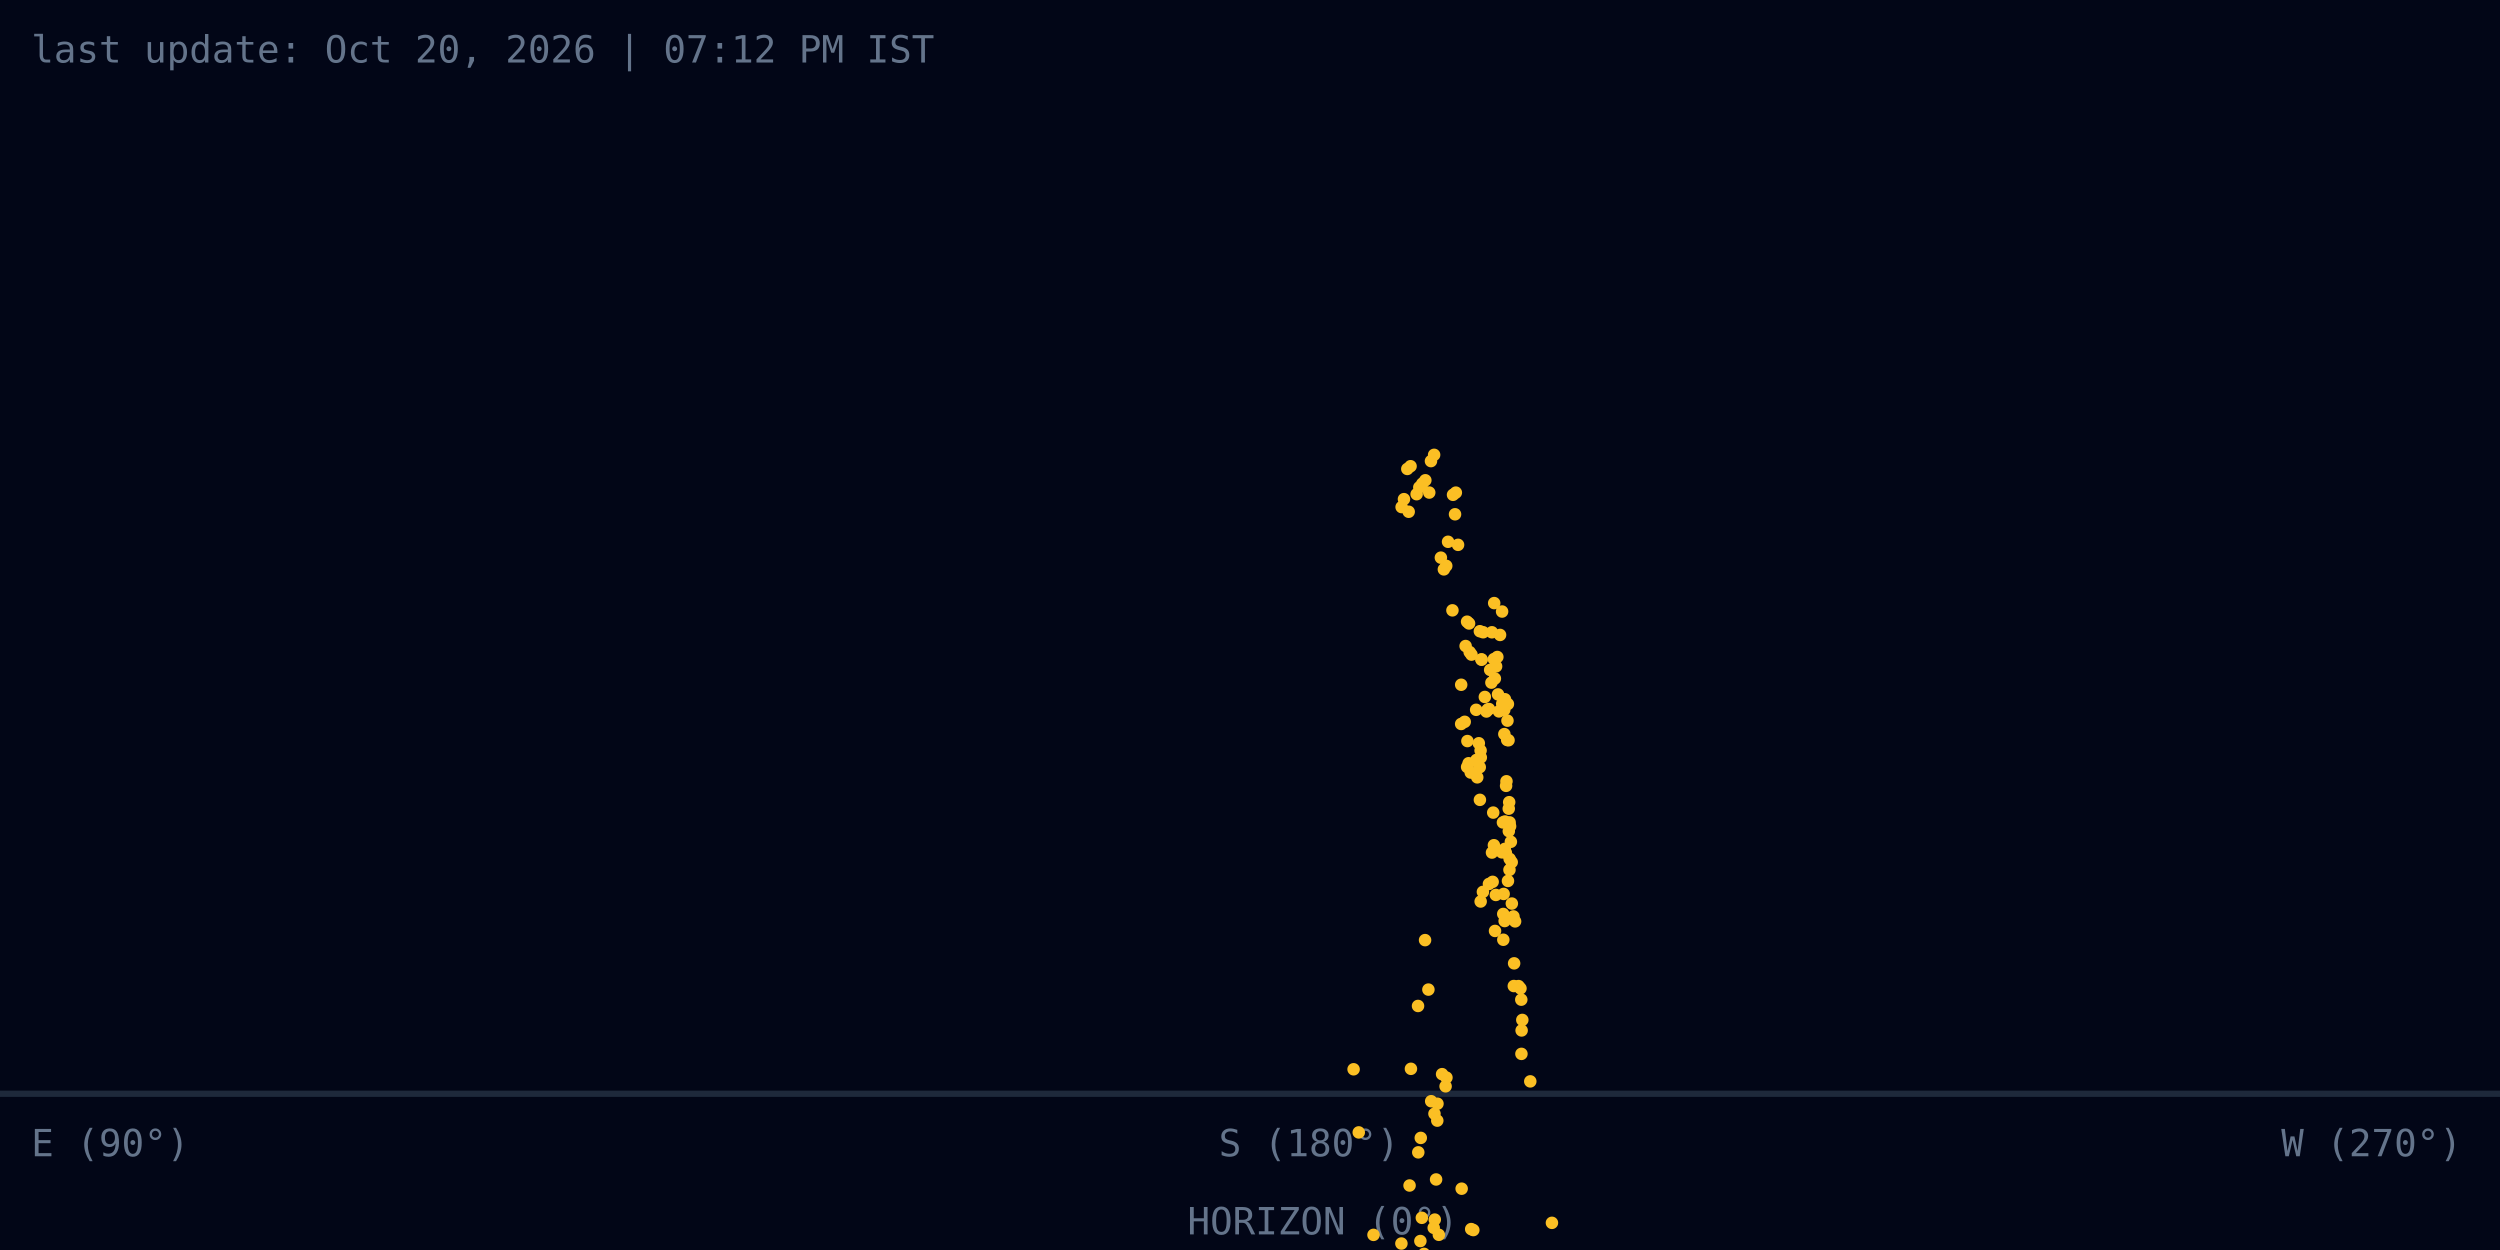
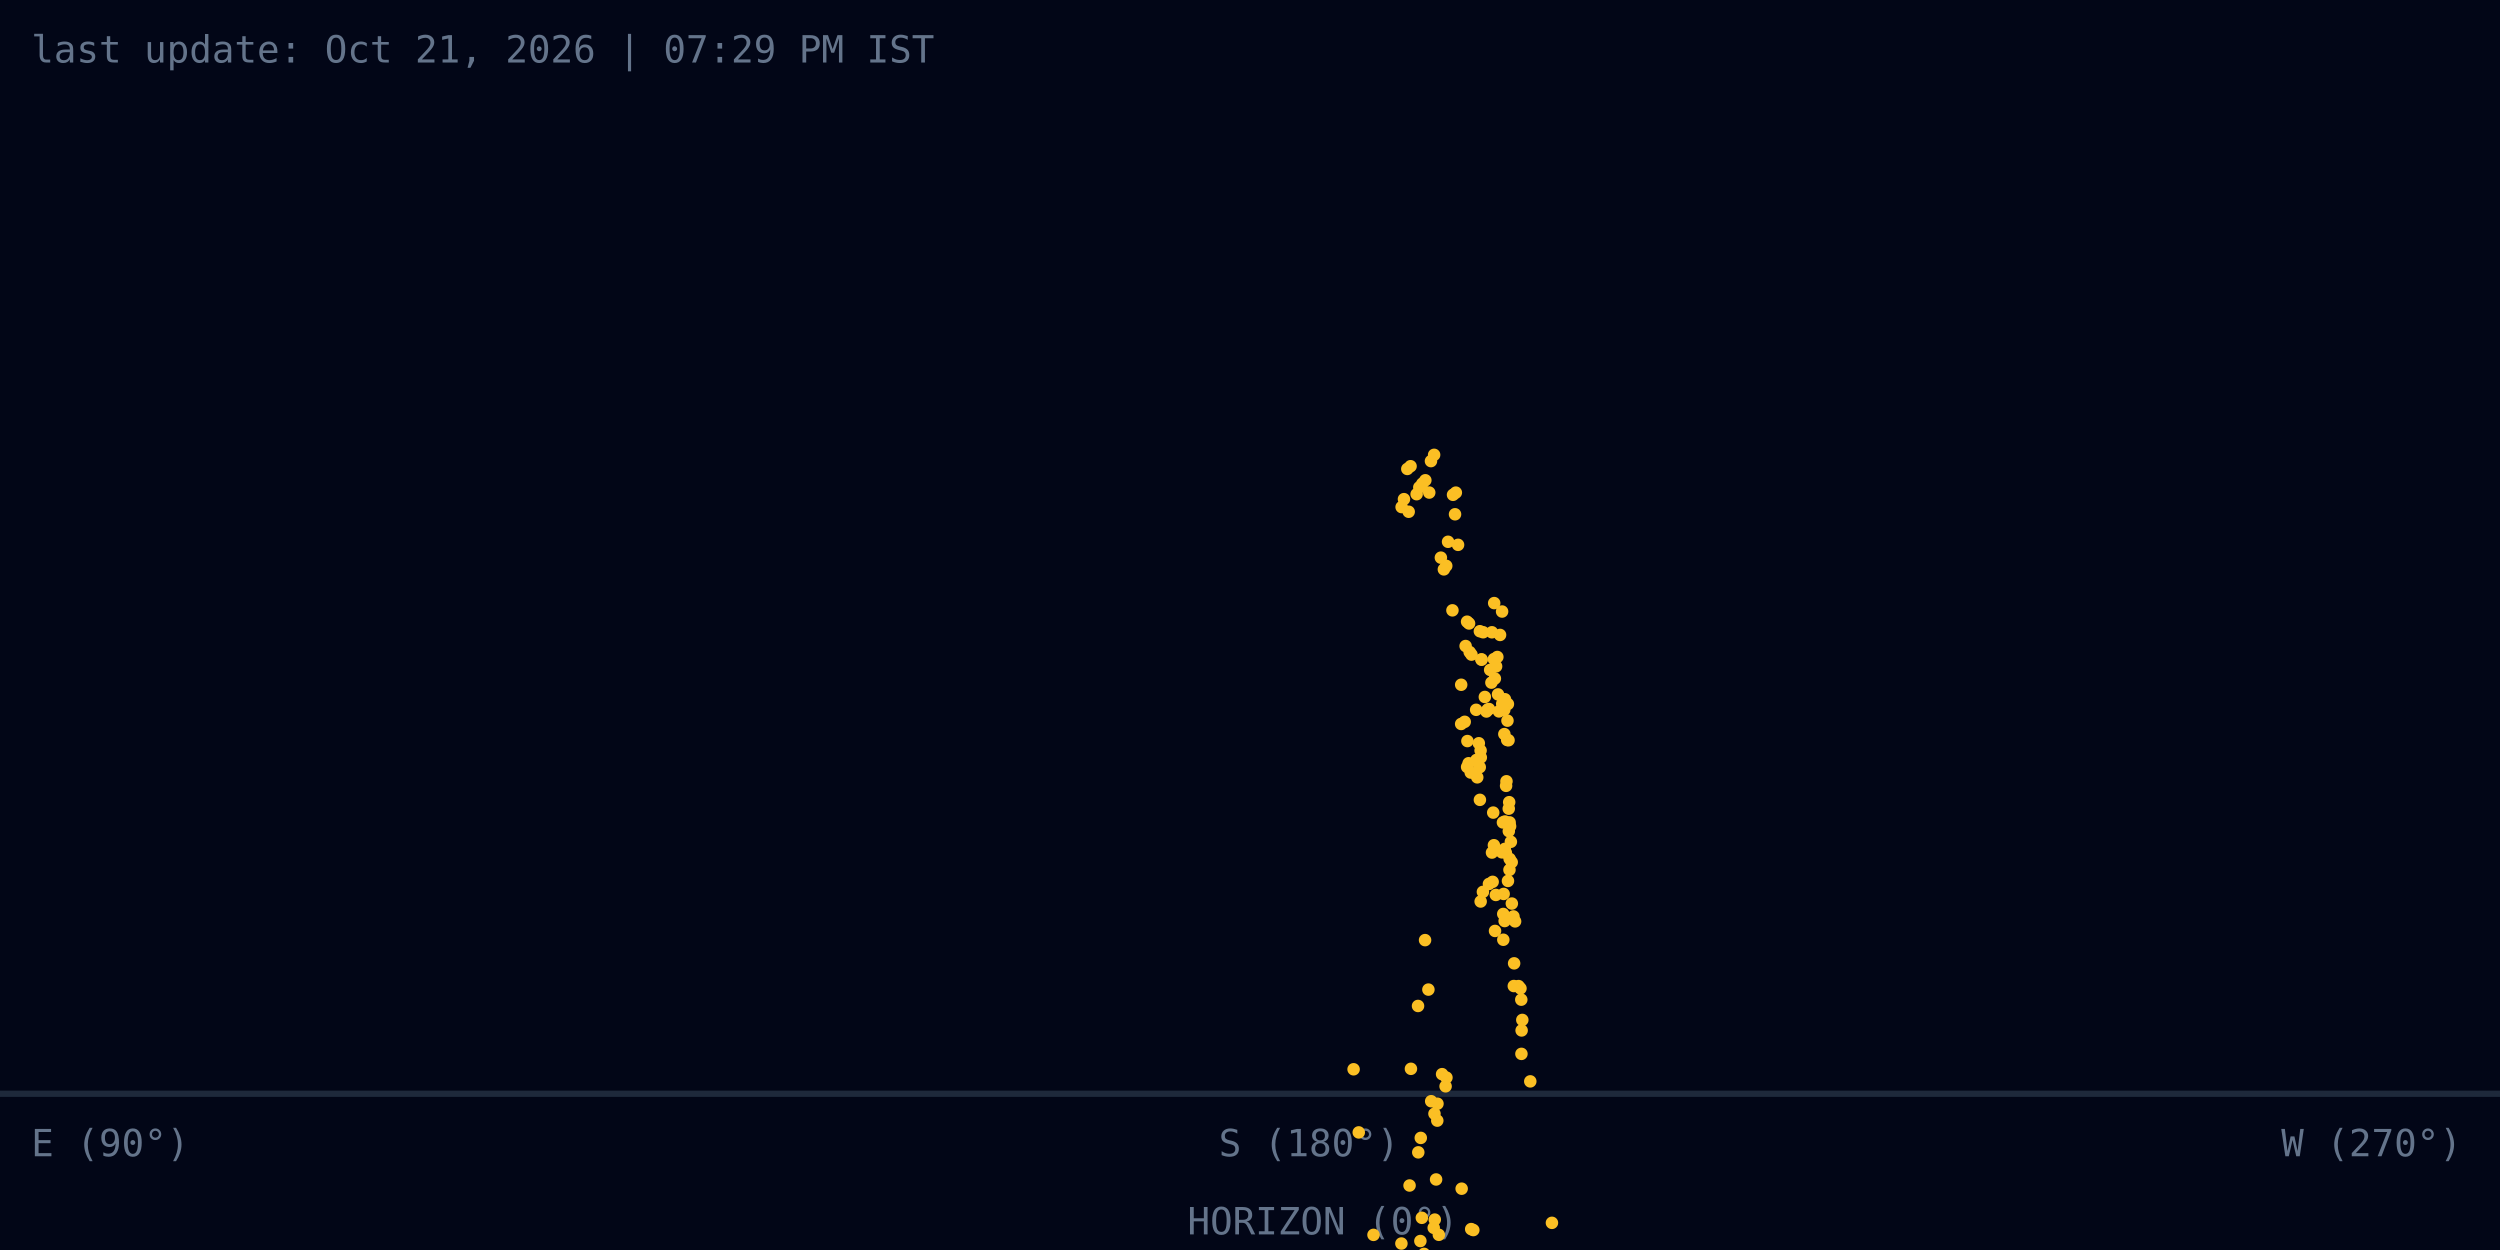
<svg xmlns="http://www.w3.org/2000/svg" width="800" height="400" viewBox="0 0 800 400">
  <rect width="800" height="400" fill="#020617" />
-   <text id="last-update" x="10" y="20" fill="#64748b" font-family="monospace">last update: Oct 20, 2026 | 07:12 PM IST</text>
+   <text id="last-update" x="10" y="20" fill="#64748b" font-family="monospace">last update: Oct 21, 2026 | 07:29 PM IST</text>
  <line x1="0" y1="350" x2="800" y2="350" stroke="#1e293b" stroke-width="2" />
  <text x="380" y="395" fill="#64748b" font-size="12" font-family="monospace">HORIZON (0°)</text>
  <text x="730" y="370" fill="#64748b" font-size="12" font-family="monospace">W (270°)</text>
  <text x="390" y="370" fill="#64748b" font-size="12" font-family="monospace">S (180°)</text>
  <text x="10" y="370" fill="#64748b" font-size="12" font-family="monospace">E (90°)</text>
  <g id="analemma-points">
    <circle cx=" 465.61" cy=" 164.57" r="2" fill="#fbbf24">
 </circle>
    <circle cx=" 467.57" cy=" 231.67" r="2" fill="#fbbf24">
 </circle>
    <circle cx=" 467.58" cy=" 219.12" r="2" fill="#fbbf24">
 </circle>
    <circle cx=" 468.71" cy=" 230.98" r="2" fill="#fbbf24">
 </circle>
    <circle cx=" 469.57" cy=" 237.14" r="2" fill="#fbbf24">
 </circle>
    <circle cx=" 469.00" cy=" 206.73" r="2" fill="#fbbf24">
 </circle>
    <circle cx=" 469.47" cy=" 198.94" r="2" fill="#fbbf24">
 </circle>
    <circle cx=" 470.10" cy=" 199.51" r="2" fill="#fbbf24">
 </circle>
    <circle cx=" 474.53" cy=" 285.41" r="2" fill="#fbbf24">
 </circle>
    <circle cx=" 472.47" cy=" 243.18" r="2" fill="#fbbf24">
 </circle>
    <circle cx=" 473.57" cy=" 255.95" r="2" fill="#fbbf24">
 </circle>
    <circle cx=" 473.22" cy=" 237.84" r="2" fill="#fbbf24">
 </circle>
    <circle cx=" 473.79" cy=" 240.17" r="2" fill="#fbbf24">
 </circle>
    <circle cx=" 473.56" cy=" 201.99" r="2" fill="#fbbf24">
 </circle>
    <circle cx=" 474.09" cy=" 210.99" r="2" fill="#fbbf24">
 </circle>
    <circle cx=" 478.41" cy=" 297.90" r="2" fill="#fbbf24">
 </circle>
    <circle cx=" 477.65" cy=" 282.19" r="2" fill="#fbbf24">
 </circle>
    <circle cx=" 477.44" cy=" 272.82" r="2" fill="#fbbf24">
 </circle>
    <circle cx=" 478.67" cy=" 286.38" r="2" fill="#fbbf24">
 </circle>
    <circle cx=" 478.05" cy=" 270.47" r="2" fill="#fbbf24">
 </circle>
    <circle cx=" 476.85" cy=" 214.37" r="2" fill="#fbbf24">
 </circle>
    <circle cx=" 477.25" cy=" 218.44" r="2" fill="#fbbf24">
 </circle>
    <circle cx=" 481.06" cy=" 300.72" r="2" fill="#fbbf24">
 </circle>
    <circle cx=" 481.04" cy=" 292.47" r="2" fill="#fbbf24">
 </circle>
    <circle cx=" 481.49" cy=" 294.73" r="2" fill="#fbbf24">
 </circle>
    <circle cx=" 481.17" cy=" 286.06" r="2" fill="#fbbf24">
 </circle>
    <circle cx=" 479.37" cy=" 222.21" r="2" fill="#fbbf24">
 </circle>
    <circle cx=" 479.67" cy=" 227.65" r="2" fill="#fbbf24">
 </circle>
    <circle cx=" 498.29" cy=" 411.31" r="2" fill="#fbbf24">
 </circle>
    <circle cx=" 498.34" cy=" 411.53" r="2" fill="#fbbf24">
 </circle>
    <circle cx=" 484.42" cy=" 315.53" r="2" fill="#fbbf24">
 </circle>
    <circle cx=" 486.86" cy=" 337.24" r="2" fill="#fbbf24">
 </circle>
    <circle cx=" 481.87" cy=" 272.88" r="2" fill="#fbbf24">
 </circle>
    <circle cx=" 482.55" cy=" 281.90" r="2" fill="#fbbf24">
 </circle>
    <circle cx=" 481.19" cy=" 226.61" r="2" fill="#fbbf24">
 </circle>
    <circle cx=" 481.39" cy=" 234.91" r="2" fill="#fbbf24">
 </circle>
    <circle cx=" 486.92" cy=" 329.74" r="2" fill="#fbbf24">
 </circle>
    <circle cx=" 483.03" cy=" 278.36" r="2" fill="#fbbf24">
 </circle>
    <circle cx=" 483.79" cy=" 289.14" r="2" fill="#fbbf24">
 </circle>
    <circle cx=" 485.93" cy=" 315.55" r="2" fill="#fbbf24">
 </circle>
    <circle cx=" 484.30" cy=" 293.26" r="2" fill="#fbbf24">
 </circle>
    <circle cx=" 482.30" cy=" 236.80" r="2" fill="#fbbf24">
 </circle>
    <circle cx=" 482.80" cy=" 258.78" r="2" fill="#fbbf24">
 </circle>
    <circle cx=" 501.22" cy=" 413.90" r="2" fill="#fbbf24">
 </circle>
    <circle cx=" 489.69" cy=" 346.04" r="2" fill="#fbbf24">
 </circle>
    <circle cx=" 486.81" cy=" 319.89" r="2" fill="#fbbf24">
 </circle>
    <circle cx=" 484.83" cy=" 294.84" r="2" fill="#fbbf24">
 </circle>
    <circle cx=" 486.55" cy=" 316.29" r="2" fill="#fbbf24">
 </circle>
    <circle cx=" 482.73" cy=" 236.88" r="2" fill="#fbbf24">
 </circle>
    <circle cx=" 483.48" cy=" 269.37" r="2" fill="#fbbf24">
 </circle>
    <circle cx=" 496.62" cy=" 391.31" r="2" fill="#fbbf24">
 </circle>
    <circle cx=" 483.75" cy=" 275.90" r="2" fill="#fbbf24">
 </circle>
    <circle cx=" 483.23" cy=" 264.40" r="2" fill="#fbbf24">
 </circle>
    <circle cx=" 482.94" cy=" 256.70" r="2" fill="#fbbf24">
 </circle>
    <circle cx=" 483.08" cy=" 263.17" r="2" fill="#fbbf24">
 </circle>
    <circle cx=" 482.53" cy=" 225.29" r="2" fill="#fbbf24">
 </circle>
    <circle cx=" 482.39" cy=" 230.61" r="2" fill="#fbbf24">
 </circle>
    <circle cx=" 487.14" cy=" 326.38" r="2" fill="#fbbf24">
 </circle>
    <circle cx=" 482.82" cy=" 265.96" r="2" fill="#fbbf24">
 </circle>
    <circle cx=" 483.09" cy=" 274.84" r="2" fill="#fbbf24">
 </circle>
    <circle cx=" 482.07" cy=" 250.01" r="2" fill="#fbbf24">
 </circle>
    <circle cx=" 481.95" cy=" 251.47" r="2" fill="#fbbf24">
 </circle>
    <circle cx=" 481.58" cy=" 223.76" r="2" fill="#fbbf24">
 </circle>
    <circle cx=" 481.36" cy=" 227.15" r="2" fill="#fbbf24">
 </circle>
    <circle cx=" 484.52" cy=" 308.27" r="2" fill="#fbbf24">
 </circle>
    <circle cx=" 481.59" cy=" 262.88" r="2" fill="#fbbf24">
 </circle>
    <circle cx=" 480.71" cy=" 225.23" r="2" fill="#fbbf24">
 </circle>
    <circle cx=" 481.54" cy=" 271.65" r="2" fill="#fbbf24">
 </circle>
    <circle cx=" 480.94" cy=" 263.18" r="2" fill="#fbbf24">
 </circle>
    <circle cx=" 480.67" cy=" 195.69" r="2" fill="#fbbf24">
 </circle>
    <circle cx=" 480.02" cy=" 203.18" r="2" fill="#fbbf24">
 </circle>
    <circle cx=" 480.62" cy=" 272.75" r="2" fill="#fbbf24">
 </circle>
    <circle cx=" 479.15" cy=" 210.24" r="2" fill="#fbbf24">
 </circle>
    <circle cx=" 478.75" cy=" 213.23" r="2" fill="#fbbf24">
 </circle>
    <circle cx=" 478.36" cy=" 217.14" r="2" fill="#fbbf24">
 </circle>
    <circle cx=" 478.05" cy=" 210.91" r="2" fill="#fbbf24">
 </circle>
    <circle cx=" 478.14" cy=" 192.99" r="2" fill="#fbbf24">
 </circle>
    <circle cx=" 477.41" cy=" 202.33" r="2" fill="#fbbf24">
 </circle>
    <circle cx=" 477.83" cy=" 260.03" r="2" fill="#fbbf24">
 </circle>
    <circle cx=" 476.48" cy=" 226.89" r="2" fill="#fbbf24">
 </circle>
    <circle cx=" 476.07" cy=" 227.06" r="2" fill="#fbbf24">
 </circle>
    <circle cx=" 475.66" cy=" 227.68" r="2" fill="#fbbf24">
 </circle>
    <circle cx=" 475.15" cy=" 223.03" r="2" fill="#fbbf24">
 </circle>
    <circle cx=" 474.61" cy=" 202.32" r="2" fill="#fbbf24">
 </circle>
    <circle cx=" 474.09" cy=" 211.11" r="2" fill="#fbbf24">
 </circle>
    <circle cx=" 476.46" cy=" 282.87" r="2" fill="#fbbf24">
 </circle>
    <circle cx=" 473.86" cy=" 242.39" r="2" fill="#fbbf24">
 </circle>
    <circle cx=" 473.52" cy=" 245.50" r="2" fill="#fbbf24">
 </circle>
    <circle cx=" 472.37" cy=" 227.14" r="2" fill="#fbbf24">
 </circle>
    <circle cx=" 472.72" cy=" 248.75" r="2" fill="#fbbf24">
 </circle>
    <circle cx=" 470.88" cy=" 209.48" r="2" fill="#fbbf24">
 </circle>
    <circle cx=" 470.29" cy=" 208.66" r="2" fill="#fbbf24">
 </circle>
    <circle cx=" 473.81" cy=" 288.48" r="2" fill="#fbbf24">
 </circle>
    <circle cx=" 470.64" cy=" 247.22" r="2" fill="#fbbf24">
 </circle>
    <circle cx=" 469.96" cy=" 244.24" r="2" fill="#fbbf24">
 </circle>
    <circle cx=" 469.48" cy=" 245.43" r="2" fill="#fbbf24">
 </circle>
    <circle cx=" 466.58" cy=" 174.35" r="2" fill="#fbbf24">
 </circle>
    <circle cx=" 465.87" cy=" 157.64" r="2" fill="#fbbf24">
 </circle>
    <circle cx=" 464.97" cy=" 158.34" r="2" fill="#fbbf24">
 </circle>
    <circle cx=" 464.78" cy=" 195.31" r="2" fill="#fbbf24">
 </circle>
    <circle cx=" 463.38" cy=" 173.37" r="2" fill="#fbbf24">
 </circle>
    <circle cx=" 462.80" cy=" 181.08" r="2" fill="#fbbf24">
 </circle>
    <circle cx=" 462.04" cy=" 182.20" r="2" fill="#fbbf24">
 </circle>
    <circle cx=" 461.08" cy=" 178.45" r="2" fill="#fbbf24">
 </circle>
    <circle cx=" 458.92" cy=" 145.55" r="2" fill="#fbbf24">
 </circle>
    <circle cx=" 457.91" cy=" 147.55" r="2" fill="#fbbf24">
 </circle>
    <circle cx=" 457.36" cy=" 157.62" r="2" fill="#fbbf24">
 </circle>
    <circle cx=" 456.11" cy=" 153.69" r="2" fill="#fbbf24">
 </circle>
    <circle cx=" 455.13" cy=" 154.77" r="2" fill="#fbbf24">
 </circle>
    <circle cx=" 454.18" cy=" 155.94" r="2" fill="#fbbf24">
 </circle>
    <circle cx=" 453.32" cy=" 158.14" r="2" fill="#fbbf24">
 </circle>
    <circle cx=" 451.38" cy=" 149.19" r="2" fill="#fbbf24">
 </circle>
    <circle cx=" 450.34" cy=" 150.06" r="2" fill="#fbbf24">
 </circle>
    <circle cx=" 450.78" cy=" 163.76" r="2" fill="#fbbf24">
 </circle>
    <circle cx=" 449.27" cy=" 159.73" r="2" fill="#fbbf24">
 </circle>
    <circle cx=" 448.52" cy=" 162.26" r="2" fill="#fbbf24">
 </circle>
    <circle cx=" 20.26" cy=" 571.97" r="2" fill="#fbbf24">
 </circle>
    <circle cx=" 74.33" cy=" 546.37" r="2" fill="#fbbf24">
 </circle>
    <circle cx=" 471.46" cy=" 393.62" r="2" fill="#fbbf24">
 </circle>
    <circle cx=" 470.78" cy=" 393.31" r="2" fill="#fbbf24">
 </circle>
    <circle cx=" 495.37" cy=" 503.27" r="2" fill="#fbbf24">
 </circle>
    <circle cx=" 467.73" cy=" 380.38" r="2" fill="#fbbf24">
 </circle>
    <circle cx=" 462.86" cy=" 344.83" r="2" fill="#fbbf24">
 </circle>
    <circle cx=" 462.59" cy=" 347.62" r="2" fill="#fbbf24">
 </circle>
    <circle cx=" 461.47" cy=" 343.73" r="2" fill="#fbbf24">
 </circle>
    <circle cx=" 456.02" cy=" 300.84" r="2" fill="#fbbf24">
 </circle>
    <circle cx=" 457.09" cy=" 316.67" r="2" fill="#fbbf24">
 </circle>
    <circle cx=" 469.47" cy=" 420.03" r="2" fill="#fbbf24">
 </circle>
    <circle cx=" 459.99" cy=" 353.19" r="2" fill="#fbbf24">
 </circle>
    <circle cx=" 459.93" cy=" 358.60" r="2" fill="#fbbf24">
 </circle>
    <circle cx=" 459.03" cy=" 356.39" r="2" fill="#fbbf24">
 </circle>
    <circle cx=" 457.98" cy=" 352.39" r="2" fill="#fbbf24">
 </circle>
    <circle cx=" 453.77" cy=" 321.91" r="2" fill="#fbbf24">
 </circle>
    <circle cx=" 459.55" cy=" 377.43" r="2" fill="#fbbf24">
 </circle>
    <circle cx=" 471.53" cy=" 461.85" r="2" fill="#fbbf24">
 </circle>
    <circle cx=" 460.43" cy=" 395.14" r="2" fill="#fbbf24">
 </circle>
    <circle cx=" 459.13" cy=" 390.27" r="2" fill="#fbbf24">
 </circle>
    <circle cx=" 458.79" cy=" 392.90" r="2" fill="#fbbf24">
 </circle>
    <circle cx=" 454.65" cy=" 364.13" r="2" fill="#fbbf24">
 </circle>
    <circle cx=" 451.50" cy=" 342.02" r="2" fill="#fbbf24">
 </circle>
    <circle cx=" 453.85" cy=" 368.75" r="2" fill="#fbbf24">
 </circle>
    <circle cx=" 467.51" cy=" 471.07" r="2" fill="#fbbf24">
 </circle>
    <circle cx=" 454.99" cy=" 389.70" r="2" fill="#fbbf24">
 </circle>
    <circle cx=" 455.71" cy=" 401.24" r="2" fill="#fbbf24">
 </circle>
    <circle cx=" 454.52" cy=" 397.13" r="2" fill="#fbbf24">
 </circle>
    <circle cx=" 455.98" cy=" 414.56" r="2" fill="#fbbf24">
 </circle>
    <circle cx=" 451.06" cy=" 379.36" r="2" fill="#fbbf24">
 </circle>
    <circle cx=" 455.70" cy=" 423.59" r="2" fill="#fbbf24">
 </circle>
    <circle cx=" 482.79" cy=" 553.38" r="2" fill="#fbbf24">
 </circle>
    <circle cx=" 459.54" cy=" 468.02" r="2" fill="#fbbf24">
 </circle>
    <circle cx=" 462.80" cy=" 493.17" r="2" fill="#fbbf24">
 </circle>
    <circle cx=" 456.72" cy=" 459.61" r="2" fill="#fbbf24">
 </circle>
    <circle cx=" 448.45" cy=" 397.93" r="2" fill="#fbbf24">
 </circle>
    <circle cx=" 451.44" cy=" 429.90" r="2" fill="#fbbf24">
 </circle>
    <circle cx=" 483.33" cy=" 577.31" r="2" fill="#fbbf24">
 </circle>
    <circle cx=" 457.19" cy=" 485.98" r="2" fill="#fbbf24">
 </circle>
    <circle cx=" 458.77" cy=" 501.95" r="2" fill="#fbbf24">
 </circle>
    <circle cx=" 458.66" cy=" 507.06" r="2" fill="#fbbf24">
 </circle>
    <circle cx=" 455.29" cy=" 490.82" r="2" fill="#fbbf24">
 </circle>
    <circle cx=" 449.40" cy=" 450.08" r="2" fill="#fbbf24">
 </circle>
    <circle cx=" 451.11" cy=" 471.34" r="2" fill="#fbbf24">
 </circle>
    <circle cx=" 507.92" cy=" 618.72" r="2" fill="#fbbf24">
 </circle>
    <circle cx=" 457.53" cy=" 530.58" r="2" fill="#fbbf24">
 </circle>
    <circle cx=" 443.32" cy=" 419.49" r="2" fill="#fbbf24">
 </circle>
    <circle cx=" 441.09" cy=" 404.11" r="2" fill="#fbbf24">
 </circle>
    <circle cx=" 439.52" cy=" 395.16" r="2" fill="#fbbf24">
 </circle>
    <circle cx=" 433.15" cy=" 342.17" r="2" fill="#fbbf24">
 </circle>
    <circle cx=" 434.80" cy=" 362.37" r="2" fill="#fbbf24">
 </circle>
    <circle cx=" 449.04" cy=" 512.18" r="2" fill="#fbbf24">
 </circle>
    <circle cx=" 438.74" cy=" 413.08" r="2" fill="#fbbf24">
 </circle>
+     <circle cx=" 439.37" cy=" 426.64" r="2" fill="#fbbf24">
+  </circle>
  </g>
</svg>
